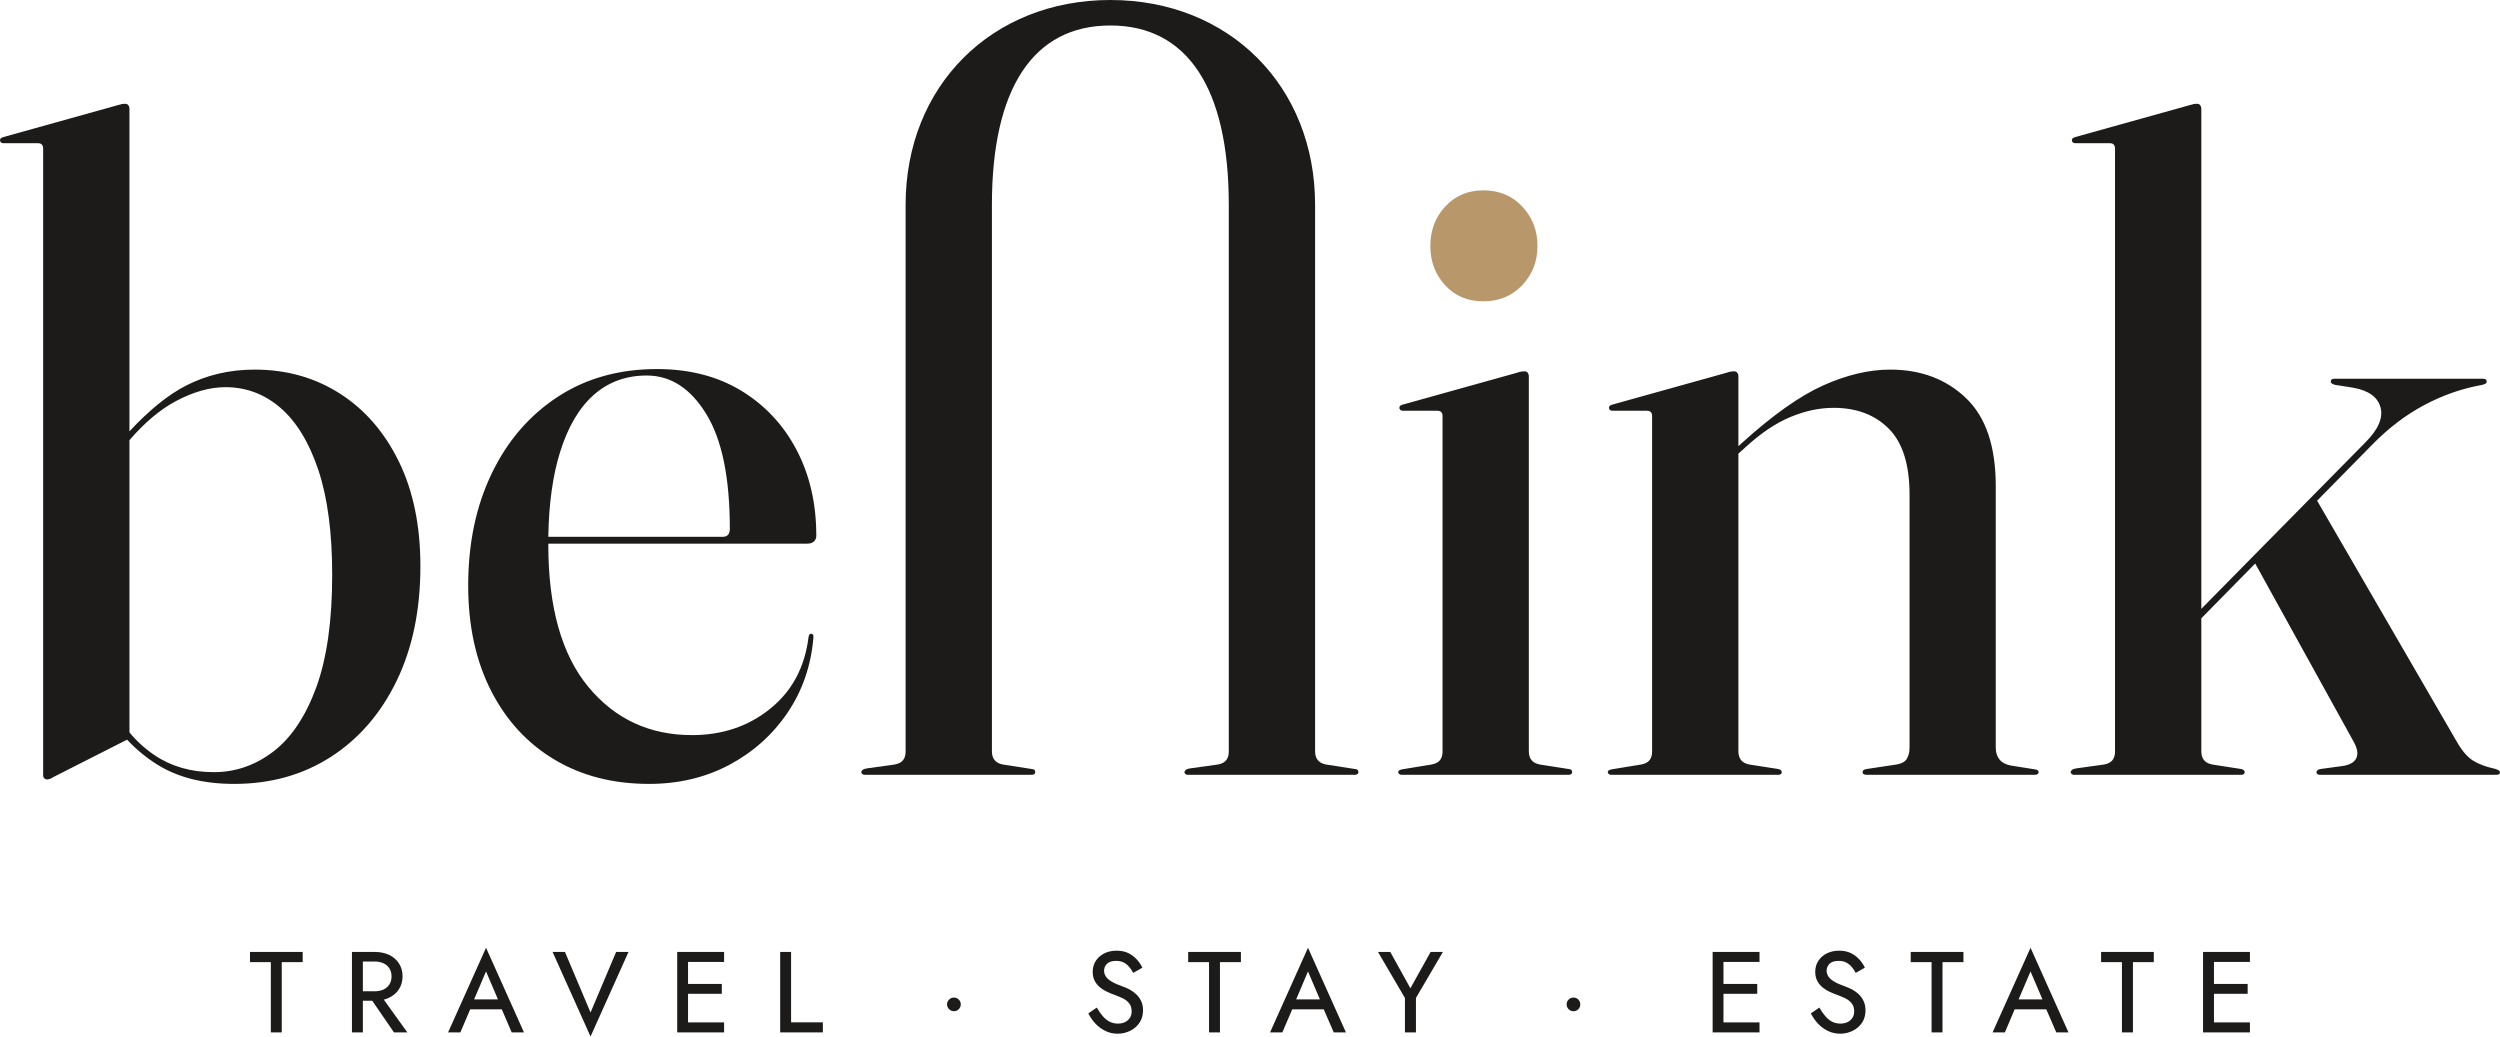
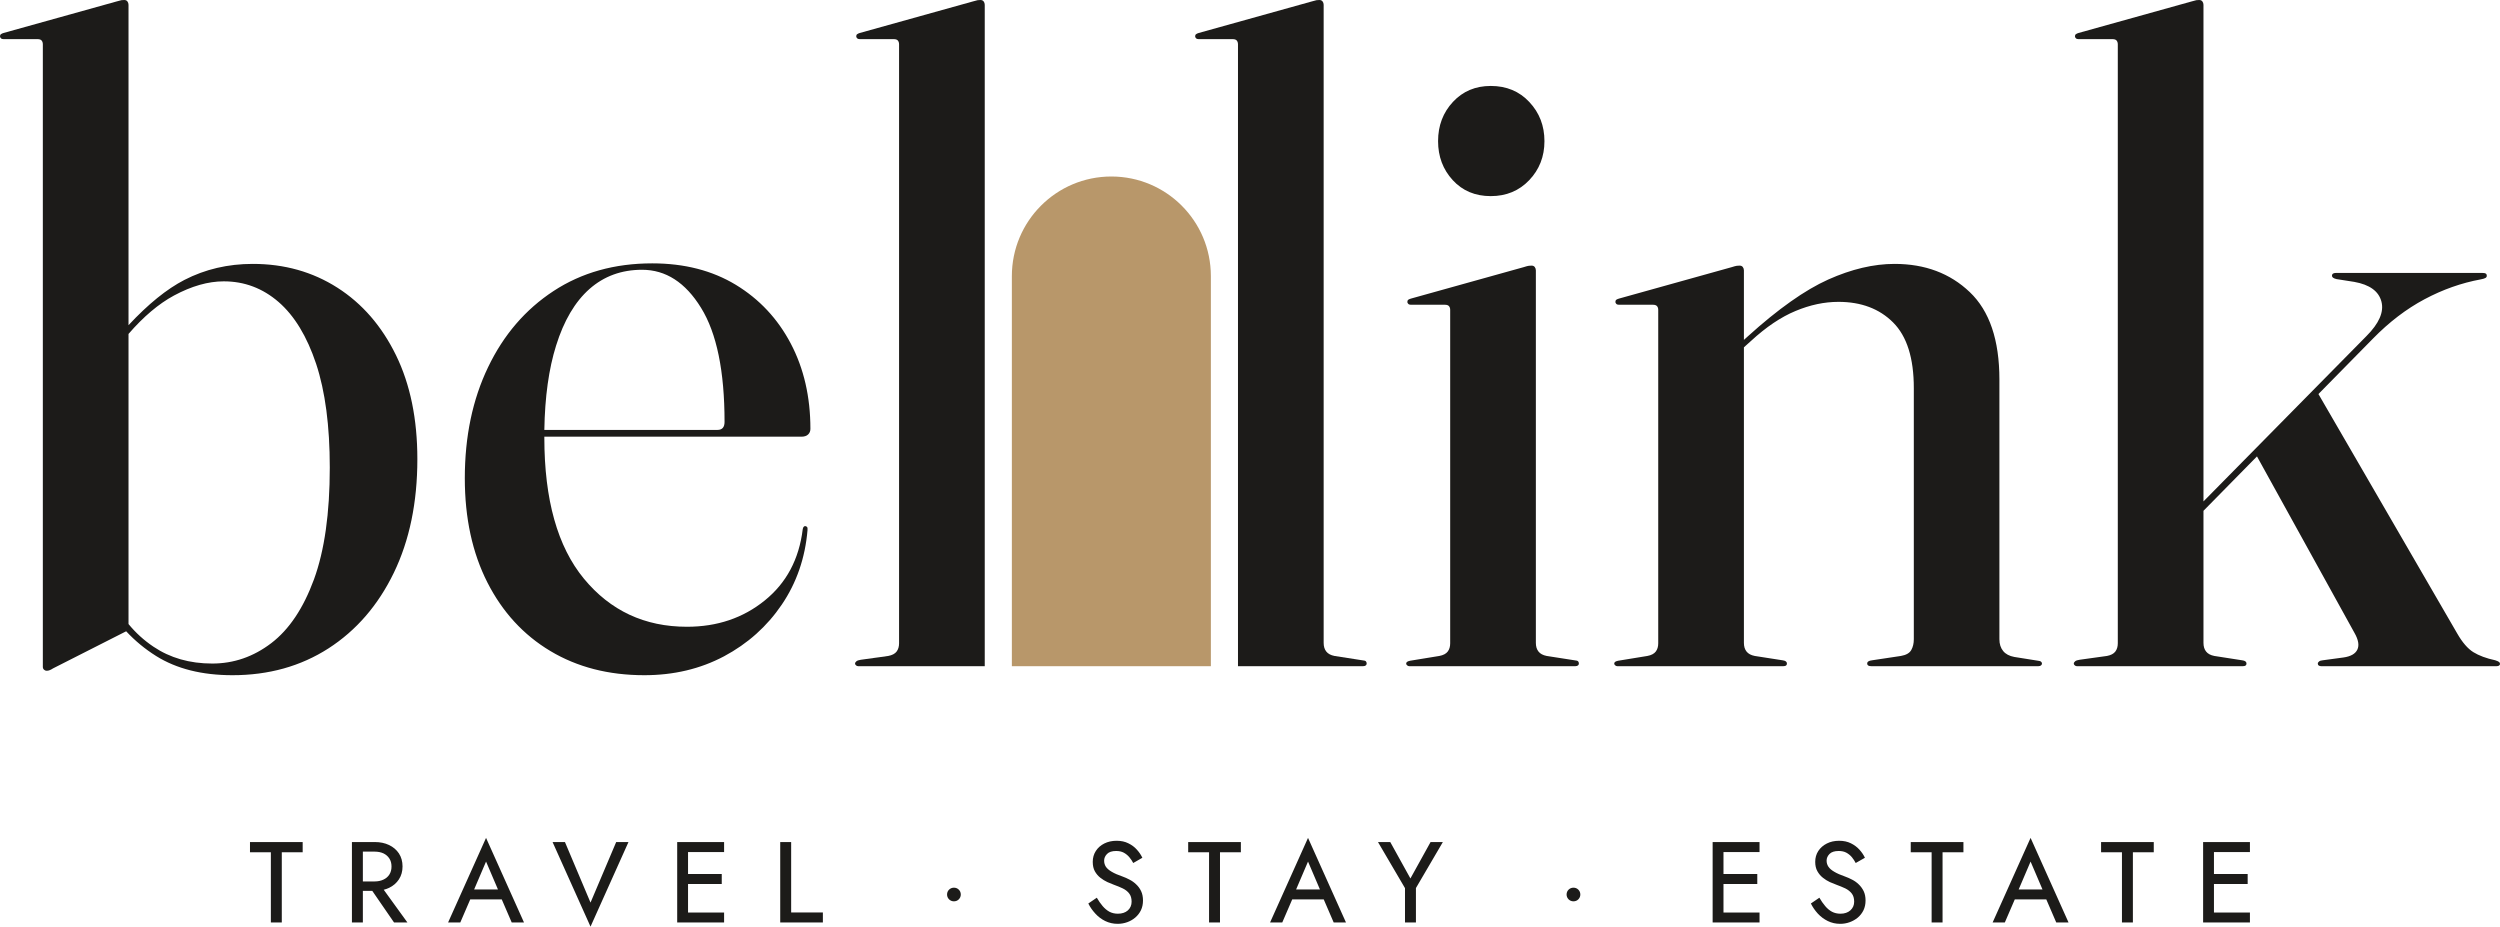
- <svg xmlns="http://www.w3.org/2000/svg" viewBox="0 -85.11 274.62 113.86" width="274.62" height="113.86" role="img" aria-label="bellink">
-   <path fill="#1C1B19" d="M14.22 -73.18V-37.73Q17.48 -41.23 20.41 -42.74Q23.85 -44.51 27.97 -44.51Q33.21 -44.51 37.33 -41.88Q41.45 -39.25 43.82 -34.4Q46.18 -29.56 46.18 -22.91Q46.18 -15.72 43.58 -10.34Q40.97 -4.95 36.35 -1.97Q31.73 1 25.72 1Q20.67 1 17.28 -1.12Q15.43 -2.28 13.96 -3.86L5.86 0.25Q5.7 0.36 5.53 0.43Q5.36 0.51 5.16 0.51Q5 0.51 4.87 0.39Q4.74 0.27 4.74 0.08V-68.8Q4.74 -69.06 4.61 -69.22Q4.48 -69.38 4.15 -69.38L0.38 -69.38Q0.19 -69.38 0.1 -69.48Q0 -69.57 0 -69.69Q0 -69.86 0.11 -69.93Q0.22 -70.01 0.39 -70.06L12.87 -73.54Q13.27 -73.66 13.43 -73.69Q13.58 -73.71 13.74 -73.71Q13.98 -73.71 14.1 -73.55Q14.22 -73.39 14.22 -73.18ZM227.79 0Q227.67 0 227.57 -0.09Q227.46 -0.17 227.46 -0.29Q227.46 -0.41 227.61 -0.54Q227.76 -0.66 228.11 -0.71L231.13 -1.13Q231.78 -1.25 232.06 -1.62Q232.33 -1.98 232.33 -2.53V-68.8Q232.33 -69.06 232.2 -69.22Q232.07 -69.38 231.74 -69.38L227.97 -69.38Q227.78 -69.38 227.69 -69.48Q227.59 -69.57 227.59 -69.69Q227.59 -69.86 227.7 -69.93Q227.81 -70.01 227.98 -70.06L240.46 -73.54Q240.86 -73.66 241.02 -73.69Q241.17 -73.71 241.33 -73.71Q241.57 -73.71 241.69 -73.55Q241.81 -73.39 241.81 -73.18V-18.23L259.83 -36.51Q261.95 -38.63 261.5 -40.34Q261.05 -42.06 258.5 -42.52L256.52 -42.83Q256.25 -42.9 256.14 -42.99Q256.03 -43.07 256.03 -43.2Q256.03 -43.36 256.15 -43.44Q256.27 -43.51 256.47 -43.51H272.66Q272.94 -43.51 273.05 -43.44Q273.16 -43.36 273.16 -43.2Q273.16 -43.05 273.02 -42.96Q272.88 -42.87 272.5 -42.8Q269.29 -42.21 266.27 -40.6Q263.25 -38.99 260.56 -36.24L254.53 -30.11L269.89 -3.61Q270.74 -2.13 271.67 -1.55Q272.61 -0.97 274.1 -0.65Q274.44 -0.54 274.53 -0.45Q274.62 -0.37 274.62 -0.24Q274.62 -0.15 274.53 -0.08Q274.45 0 274.26 0H254.82Q254.67 0 254.57 -0.07Q254.46 -0.14 254.46 -0.29Q254.46 -0.41 254.6 -0.52Q254.74 -0.63 255 -0.65L257.29 -0.96Q258.51 -1.13 258.84 -1.84Q259.17 -2.54 258.52 -3.68L247.73 -23.21L241.81 -17.19V-2.58Q241.81 -1.98 242.1 -1.62Q242.39 -1.25 243.01 -1.13L246.09 -0.65Q246.57 -0.59 246.57 -0.29Q246.57 0 246.19 0ZM89.67 -26.26Q89.67 -25.87 89.41 -25.63Q89.16 -25.39 88.66 -25.39H60.23Q60.23 -25.34 60.23 -25.28Q60.23 -14.99 64.61 -9.68Q69 -4.36 76.01 -4.36Q81.03 -4.36 84.62 -7.27Q88.21 -10.17 88.82 -15.15Q88.85 -15.35 88.93 -15.42Q89.02 -15.5 89.07 -15.5Q89.19 -15.5 89.29 -15.41Q89.38 -15.32 89.35 -15.05Q88.96 -10.44 86.51 -6.82Q84.05 -3.19 80.11 -1.09Q76.17 1 71.29 1Q65.36 1 60.89 -1.68Q56.43 -4.35 53.93 -9.26Q51.43 -14.18 51.43 -20.79Q51.43 -27.73 54.01 -33.09Q56.58 -38.45 61.25 -41.51Q65.92 -44.57 72.17 -44.57Q77.49 -44.57 81.41 -42.2Q85.33 -39.82 87.5 -35.69Q89.67 -31.56 89.67 -26.26ZM190.96 -43.79V-36.1L191.38 -36.48Q196.42 -41.04 200.29 -42.78Q204.16 -44.51 207.63 -44.51Q212.68 -44.51 215.95 -41.39Q219.23 -38.27 219.23 -31.72V-2.98Q219.23 -2.18 219.65 -1.67Q220.06 -1.17 220.88 -1.02L223.51 -0.6Q223.75 -0.58 223.84 -0.49Q223.94 -0.41 223.94 -0.29Q223.94 -0.17 223.84 -0.09Q223.75 0 223.55 0H205.04Q204.6 0 204.6 -0.29Q204.6 -0.59 205.14 -0.65L208.33 -1.13Q209.2 -1.28 209.48 -1.79Q209.76 -2.29 209.76 -2.98V-30.77Q209.76 -35.74 207.47 -38.03Q205.19 -40.31 201.42 -40.31Q199.08 -40.31 196.67 -39.3Q194.26 -38.3 191.75 -35.99L190.96 -35.28V-2.58Q190.96 -1.98 191.25 -1.62Q191.54 -1.25 192.16 -1.13L195.24 -0.65Q195.72 -0.59 195.72 -0.29Q195.72 0 195.34 0H176.94Q176.82 0 176.72 -0.09Q176.61 -0.17 176.61 -0.29Q176.61 -0.38 176.7 -0.47Q176.8 -0.55 177.04 -0.6L180.28 -1.13Q180.93 -1.25 181.21 -1.62Q181.48 -1.98 181.48 -2.53V-39.42Q181.48 -39.68 181.35 -39.83Q181.22 -39.99 180.89 -39.99H177.12Q176.93 -39.99 176.84 -40.09Q176.74 -40.19 176.74 -40.3Q176.74 -40.47 176.85 -40.55Q176.96 -40.62 177.13 -40.67L189.61 -44.15Q190.01 -44.28 190.17 -44.3Q190.32 -44.32 190.48 -44.32Q190.72 -44.32 190.84 -44.16Q190.96 -44 190.96 -43.79ZM14.22 -36.76V-4.66Q15.41 -3.21 16.97 -2.16Q19.74 -0.29 23.48 -0.29Q27.06 -0.29 30.02 -2.55Q32.98 -4.81 34.74 -9.6Q36.49 -14.4 36.49 -21.97Q36.49 -28.89 34.98 -33.45Q33.46 -38.01 30.82 -40.3Q28.18 -42.58 24.76 -42.58Q22.17 -42.58 19.25 -41.01Q16.7 -39.63 14.22 -36.76ZM167.94 -43.79V-2.58Q167.94 -1.98 168.23 -1.62Q168.52 -1.25 169.14 -1.13L172.22 -0.65Q172.51 -0.63 172.61 -0.54Q172.7 -0.44 172.7 -0.29Q172.7 -0.17 172.61 -0.09Q172.51 0 172.32 0H153.92Q153.8 0 153.7 -0.09Q153.59 -0.17 153.59 -0.29Q153.59 -0.38 153.68 -0.47Q153.78 -0.55 154.02 -0.6L157.26 -1.13Q157.91 -1.25 158.19 -1.62Q158.46 -1.98 158.46 -2.53V-39.42Q158.46 -39.68 158.33 -39.83Q158.2 -39.99 157.87 -39.99H154.1Q153.91 -39.99 153.82 -40.09Q153.72 -40.19 153.72 -40.3Q153.72 -40.47 153.83 -40.55Q153.94 -40.62 154.11 -40.67L166.59 -44.15Q166.99 -44.28 167.15 -44.3Q167.3 -44.32 167.46 -44.32Q167.7 -44.32 167.82 -44.16Q167.94 -44 167.94 -43.79ZM79.38 -26.14Q80.17 -26.14 80.17 -27.02Q80.17 -35.45 77.57 -39.65Q74.98 -43.86 71.04 -43.86Q67.64 -43.86 65.23 -41.74Q62.82 -39.61 61.53 -35.47Q60.32 -31.62 60.23 -26.14H79.38Z" />
-   <path fill="#1C1B19" d="M134.98 -62.62C134.98 -75.42 130.43 -82.31 121.97 -82.31C113.51 -82.31 108.96 -75.42 108.96 -62.62V-2.58Q108.96 -1.98 109.25 -1.62Q109.54 -1.25 110.16 -1.13L113.24 -0.65Q113.53 -0.63 113.63 -0.54Q113.72 -0.44 113.72 -0.29Q113.72 -0.17 113.63 -0.09Q113.53 0 113.34 0H94.94Q94.82 0 94.72 -0.09Q94.61 -0.17 94.61 -0.29Q94.61 -0.41 94.76 -0.54Q94.91 -0.66 95.26 -0.71L98.28 -1.13Q98.93 -1.25 99.21 -1.62Q99.48 -1.98 99.48 -2.53V-62.62C99.48 -75.66 108.93 -85.11 121.97 -85.11C135.02 -85.11 144.46 -75.66 144.46 -62.62V-2.58Q144.46 -1.98 144.75 -1.62Q145.04 -1.25 145.66 -1.13L148.74 -0.65Q149.03 -0.63 149.13 -0.54Q149.22 -0.44 149.22 -0.29Q149.22 -0.17 149.13 -0.09Q149.03 0 148.84 0H130.44Q130.32 0 130.22 -0.09Q130.11 -0.17 130.11 -0.29Q130.11 -0.41 130.26 -0.54Q130.41 -0.66 130.76 -0.71L133.78 -1.13Q134.43 -1.25 134.71 -1.62Q134.98 -1.98 134.98 -2.53Z" />
-   <path fill="#B8976A" d="M162.95 -52.01Q160.36 -52.01 158.74 -53.78Q157.12 -55.55 157.12 -58.09Q157.12 -60.67 158.77 -62.44Q160.41 -64.2 162.95 -64.2Q165.56 -64.2 167.22 -62.42Q168.89 -60.64 168.89 -58.09Q168.89 -55.55 167.21 -53.78Q165.53 -52.01 162.95 -52.01Z" />
-   <path fill="#1C1B19" d="M38.66 19.46H41.16Q42.05 19.46 42.74 19.78Q43.43 20.11 43.82 20.71Q44.22 21.31 44.22 22.14Q44.22 22.95 43.82 23.56Q43.43 24.16 42.74 24.49Q42.46 24.62 42.16 24.7L44.75 28.3H43.28L40.89 24.82H39.86V28.3H38.66ZM55.12 25.76H51.65L50.57 28.3H49.22L53.39 19L57.56 28.3H56.21L55.12 25.76ZM145.41 25.76H141.95L140.86 28.3H139.51L143.68 19L147.85 28.3H146.51L145.41 25.76ZM224.78 25.76H221.31L220.23 28.3H218.88L223.05 19L227.22 28.3H225.88L224.78 25.76ZM242 19.46H247.15V20.56H243.2V22.97H246.9V24.06H243.2V27.2H247.15V28.3H242ZM74.39 19.46H79.54V20.56H75.58V22.97H79.29V24.06H75.58V27.2H79.54V28.3H74.39ZM188.13 19.46H193.28V20.56H189.32V22.97H193.03V24.06H189.32V27.2H193.28V28.3H188.13ZM120.48 25.57Q120.78 26.09 121.12 26.49Q121.45 26.89 121.87 27.11Q122.28 27.33 122.8 27.33Q123.48 27.33 123.89 26.96Q124.31 26.59 124.31 26.01Q124.31 25.44 124.04 25.11Q123.78 24.77 123.33 24.55Q122.89 24.34 122.37 24.15Q122.04 24.04 121.64 23.85Q121.23 23.67 120.87 23.38Q120.5 23.09 120.27 22.67Q120.03 22.25 120.03 21.63Q120.03 20.96 120.37 20.44Q120.71 19.91 121.3 19.62Q121.9 19.32 122.66 19.32Q123.4 19.32 123.95 19.59Q124.5 19.87 124.88 20.29Q125.27 20.72 125.49 21.19L124.48 21.76Q124.31 21.43 124.06 21.13Q123.81 20.82 123.46 20.63Q123.1 20.44 122.61 20.44Q121.92 20.44 121.6 20.76Q121.28 21.09 121.28 21.51Q121.28 21.86 121.48 22.16Q121.67 22.46 122.12 22.72Q122.57 22.99 123.32 23.25Q123.69 23.38 124.08 23.58Q124.47 23.79 124.8 24.1Q125.14 24.41 125.35 24.85Q125.56 25.28 125.56 25.88Q125.56 26.47 125.33 26.95Q125.1 27.42 124.71 27.75Q124.31 28.09 123.81 28.26Q123.32 28.44 122.77 28.44Q122.04 28.44 121.41 28.13Q120.78 27.82 120.31 27.31Q119.84 26.79 119.55 26.21ZM199.85 25.57Q200.15 26.09 200.49 26.49Q200.82 26.89 201.23 27.11Q201.65 27.33 202.17 27.33Q202.85 27.33 203.26 26.96Q203.68 26.59 203.68 26.01Q203.68 25.44 203.41 25.11Q203.14 24.77 202.7 24.55Q202.26 24.34 201.74 24.15Q201.41 24.04 201.01 23.85Q200.6 23.67 200.24 23.38Q199.87 23.09 199.64 22.67Q199.4 22.25 199.4 21.63Q199.4 20.96 199.74 20.44Q200.08 19.91 200.67 19.62Q201.27 19.32 202.03 19.32Q202.77 19.32 203.32 19.59Q203.87 19.87 204.25 20.29Q204.64 20.72 204.85 21.19L203.85 21.76Q203.68 21.43 203.43 21.13Q203.18 20.82 202.82 20.63Q202.47 20.44 201.98 20.44Q201.29 20.44 200.97 20.76Q200.65 21.09 200.65 21.51Q200.65 21.86 200.85 22.16Q201.04 22.46 201.49 22.72Q201.94 22.99 202.69 23.25Q203.05 23.38 203.45 23.58Q203.84 23.79 204.17 24.1Q204.5 24.41 204.71 24.85Q204.92 25.28 204.92 25.88Q204.92 26.47 204.7 26.95Q204.47 27.42 204.08 27.75Q203.68 28.09 203.18 28.26Q202.68 28.44 202.14 28.44Q201.41 28.44 200.78 28.13Q200.15 27.82 199.68 27.31Q199.21 26.79 198.92 26.21ZM64.87 26.11 67.68 19.46H69.04L64.87 28.75L60.7 19.46H62.06ZM157.15 19.46H158.5L155.54 24.51V28.3H154.33V24.52L151.37 19.46H152.72L154.93 23.45ZM130.52 20.58V19.46H136.31V20.58H134.01V28.3H132.81V20.58ZM230.8 20.58V19.46H236.59V20.58H234.3V28.3H233.09V20.58ZM27.46 20.58V19.46H33.25V20.58H30.95V28.3H29.75V20.58ZM209.89 20.58V19.46H215.68V20.58H213.38V28.3H212.18V20.58ZM85.7 19.46H86.9V27.19H90.39V28.3H85.7ZM39.86 23.78H41.14Q41.69 23.78 42.12 23.59Q42.54 23.4 42.77 23.03Q43.01 22.67 43.01 22.15Q43.01 21.62 42.77 21.26Q42.54 20.9 42.12 20.7Q41.69 20.51 41.14 20.51H39.86V23.78ZM143.68 21.6 142.38 24.67H144.99ZM53.39 21.6 52.08 24.67H54.7ZM223.05 21.6 221.74 24.67H224.36ZM104.03 25.22Q104.03 24.91 104.26 24.69Q104.48 24.47 104.79 24.47Q105.1 24.47 105.32 24.69Q105.54 24.91 105.54 25.22Q105.54 25.52 105.32 25.75Q105.1 25.97 104.79 25.97Q104.48 25.97 104.26 25.75Q104.03 25.52 104.03 25.22ZM172.09 25.22Q172.09 24.91 172.31 24.69Q172.53 24.47 172.84 24.47Q173.16 24.47 173.38 24.69Q173.59 24.91 173.59 25.22Q173.59 25.52 173.38 25.75Q173.16 25.97 172.84 25.97Q172.53 25.97 172.31 25.75Q172.09 25.52 172.09 25.22Z" />
+ <svg xmlns="http://www.w3.org/2000/svg" viewBox="0 -73.71 276.62 102.53" width="276.62" height="102.53" role="img" aria-label="bellink">
+   <path fill="#1C1B19" d="M14.22 -73.18V-37.73Q17.48 -41.23 20.41 -42.74Q23.85 -44.51 27.97 -44.51Q33.21 -44.51 37.33 -41.88Q41.45 -39.25 43.82 -34.4Q46.18 -29.56 46.18 -22.91Q46.18 -15.72 43.58 -10.34Q40.97 -4.95 36.35 -1.97Q31.73 1 25.72 1Q20.67 1 17.28 -1.12Q15.43 -2.28 13.96 -3.86L5.86 0.25Q5.7 0.36 5.53 0.43Q5.36 0.51 5.16 0.51Q5 0.51 4.87 0.39Q4.74 0.27 4.74 0.08V-68.8Q4.74 -69.06 4.61 -69.22Q4.48 -69.38 4.15 -69.38L0.38 -69.38Q0.19 -69.38 0.1 -69.48Q0 -69.57 0 -69.69Q0 -69.86 0.11 -69.93Q0.22 -70.01 0.39 -70.06L12.87 -73.54Q13.27 -73.66 13.43 -73.69Q13.58 -73.71 13.74 -73.71Q13.98 -73.71 14.1 -73.55Q14.22 -73.39 14.22 -73.18ZM229.79 0Q229.67 0 229.57 -0.09Q229.46 -0.17 229.46 -0.29Q229.46 -0.41 229.61 -0.54Q229.76 -0.66 230.11 -0.71L233.13 -1.13Q233.78 -1.25 234.06 -1.62Q234.33 -1.98 234.33 -2.53V-68.8Q234.33 -69.06 234.2 -69.22Q234.07 -69.38 233.74 -69.38L229.97 -69.38Q229.78 -69.38 229.69 -69.48Q229.59 -69.57 229.59 -69.69Q229.59 -69.86 229.7 -69.93Q229.81 -70.01 229.98 -70.06L242.46 -73.54Q242.86 -73.66 243.02 -73.69Q243.17 -73.71 243.33 -73.71Q243.57 -73.71 243.69 -73.55Q243.81 -73.39 243.81 -73.18V-18.23L261.83 -36.51Q263.95 -38.63 263.5 -40.34Q263.05 -42.06 260.5 -42.52L258.52 -42.83Q258.25 -42.9 258.14 -42.99Q258.03 -43.07 258.03 -43.2Q258.03 -43.36 258.15 -43.44Q258.27 -43.51 258.47 -43.51H274.66Q274.94 -43.51 275.05 -43.44Q275.16 -43.36 275.16 -43.2Q275.16 -43.05 275.02 -42.96Q274.88 -42.87 274.5 -42.8Q271.29 -42.21 268.27 -40.6Q265.25 -38.99 262.56 -36.24L256.53 -30.11L271.89 -3.61Q272.74 -2.13 273.67 -1.55Q274.61 -0.97 276.1 -0.65Q276.44 -0.54 276.53 -0.45Q276.62 -0.37 276.62 -0.24Q276.62 -0.15 276.53 -0.08Q276.45 0 276.26 0H256.82Q256.67 0 256.57 -0.07Q256.46 -0.14 256.46 -0.29Q256.46 -0.41 256.6 -0.52Q256.74 -0.63 257 -0.65L259.29 -0.96Q260.51 -1.13 260.84 -1.84Q261.17 -2.54 260.52 -3.68L249.73 -23.21L243.81 -17.19V-2.58Q243.81 -1.98 244.1 -1.62Q244.39 -1.25 245.01 -1.13L248.09 -0.65Q248.57 -0.59 248.57 -0.29Q248.57 0 248.19 0ZM89.67 -26.26Q89.67 -25.87 89.41 -25.63Q89.16 -25.39 88.66 -25.39H60.23Q60.23 -25.34 60.23 -25.28Q60.23 -14.99 64.61 -9.68Q69 -4.36 76.01 -4.36Q81.03 -4.36 84.62 -7.27Q88.21 -10.17 88.82 -15.15Q88.85 -15.35 88.93 -15.42Q89.02 -15.5 89.07 -15.5Q89.19 -15.5 89.29 -15.41Q89.38 -15.32 89.35 -15.05Q88.96 -10.44 86.51 -6.82Q84.05 -3.19 80.11 -1.09Q76.17 1 71.29 1Q65.36 1 60.89 -1.68Q56.43 -4.35 53.93 -9.26Q51.43 -14.18 51.43 -20.79Q51.43 -27.73 54.01 -33.09Q56.58 -38.45 61.25 -41.51Q65.92 -44.57 72.17 -44.57Q77.49 -44.57 81.41 -42.2Q85.33 -39.82 87.5 -35.69Q89.67 -31.56 89.67 -26.26ZM192.96 -43.79V-36.1L193.38 -36.48Q198.42 -41.04 202.29 -42.78Q206.16 -44.51 209.63 -44.51Q214.68 -44.51 217.95 -41.39Q221.23 -38.27 221.23 -31.72V-2.98Q221.23 -2.18 221.65 -1.67Q222.06 -1.17 222.88 -1.02L225.51 -0.6Q225.75 -0.58 225.84 -0.49Q225.94 -0.41 225.94 -0.29Q225.94 -0.17 225.84 -0.09Q225.75 0 225.55 0H207.04Q206.6 0 206.6 -0.29Q206.6 -0.59 207.14 -0.65L210.33 -1.13Q211.2 -1.28 211.48 -1.79Q211.76 -2.29 211.76 -2.98V-30.77Q211.76 -35.74 209.47 -38.03Q207.19 -40.31 203.42 -40.31Q201.08 -40.31 198.67 -39.3Q196.26 -38.3 193.75 -35.99L192.96 -35.28V-2.58Q192.96 -1.98 193.25 -1.62Q193.54 -1.25 194.16 -1.13L197.24 -0.65Q197.72 -0.59 197.72 -0.29Q197.72 0 197.34 0H178.94Q178.82 0 178.72 -0.09Q178.61 -0.17 178.61 -0.29Q178.61 -0.38 178.7 -0.47Q178.8 -0.55 179.04 -0.6L182.28 -1.13Q182.93 -1.25 183.21 -1.62Q183.48 -1.98 183.48 -2.53V-39.42Q183.48 -39.68 183.35 -39.83Q183.22 -39.99 182.89 -39.99H179.12Q178.93 -39.99 178.84 -40.09Q178.74 -40.19 178.74 -40.3Q178.74 -40.47 178.85 -40.55Q178.96 -40.62 179.13 -40.67L191.61 -44.15Q192.01 -44.28 192.17 -44.3Q192.32 -44.32 192.48 -44.32Q192.72 -44.32 192.84 -44.16Q192.96 -44 192.96 -43.79ZM14.22 -36.76V-4.66Q15.41 -3.21 16.97 -2.16Q19.74 -0.29 23.48 -0.29Q27.06 -0.29 30.02 -2.55Q32.98 -4.81 34.74 -9.6Q36.49 -14.4 36.49 -21.97Q36.49 -28.89 34.98 -33.45Q33.46 -38.01 30.82 -40.3Q28.18 -42.58 24.76 -42.58Q22.17 -42.58 19.25 -41.01Q16.7 -39.63 14.22 -36.76ZM169.94 -43.79V-2.58Q169.94 -1.98 170.23 -1.62Q170.52 -1.25 171.14 -1.13L174.22 -0.65Q174.51 -0.63 174.61 -0.54Q174.7 -0.44 174.7 -0.29Q174.7 -0.17 174.61 -0.09Q174.51 0 174.32 0H155.92Q155.8 0 155.7 -0.09Q155.59 -0.17 155.59 -0.29Q155.59 -0.38 155.68 -0.47Q155.78 -0.55 156.02 -0.6L159.26 -1.13Q159.91 -1.25 160.19 -1.62Q160.46 -1.98 160.46 -2.53V-39.42Q160.46 -39.68 160.33 -39.83Q160.2 -39.99 159.87 -39.99H156.1Q155.91 -39.99 155.82 -40.09Q155.72 -40.19 155.72 -40.3Q155.72 -40.47 155.83 -40.55Q155.94 -40.62 156.11 -40.67L168.59 -44.15Q168.99 -44.28 169.15 -44.3Q169.3 -44.32 169.46 -44.32Q169.7 -44.32 169.82 -44.16Q169.94 -44 169.94 -43.79ZM79.38 -26.14Q80.17 -26.14 80.17 -27.02Q80.17 -35.45 77.57 -39.65Q74.98 -43.86 71.04 -43.86Q67.64 -43.86 65.23 -41.74Q62.82 -39.61 61.53 -35.47Q60.32 -31.62 60.23 -26.14H79.38ZM164.95 -52.01Q162.36 -52.01 160.74 -53.78Q159.12 -55.55 159.12 -58.09Q159.12 -60.67 160.77 -62.44Q162.41 -64.2 164.95 -64.2Q167.56 -64.2 169.22 -62.42Q170.89 -60.64 170.89 -58.09Q170.89 -55.55 169.21 -53.78Q167.53 -52.01 164.95 -52.01Z" />
+   <path fill="#1C1B19" d="M108.96 -73.18V0H94.94Q94.82 0 94.72 -0.09Q94.61 -0.17 94.61 -0.29Q94.61 -0.41 94.76 -0.54Q94.91 -0.66 95.26 -0.71L98.28 -1.13Q98.93 -1.25 99.21 -1.62Q99.48 -1.98 99.48 -2.53V-68.8Q99.48 -69.06 99.35 -69.22Q99.22 -69.38 98.89 -69.38L95.12 -69.38Q94.93 -69.38 94.84 -69.48Q94.74 -69.57 94.74 -69.69Q94.74 -69.86 94.85 -69.93Q94.96 -70.01 95.13 -70.06L107.61 -73.54Q108.01 -73.66 108.17 -73.69Q108.32 -73.71 108.48 -73.71Q108.72 -73.71 108.84 -73.55Q108.96 -73.39 108.96 -73.18ZM146.46 -73.18V-2.58Q146.46 -1.98 146.75 -1.62Q147.04 -1.25 147.66 -1.13L150.74 -0.65Q151.03 -0.63 151.13 -0.54Q151.22 -0.44 151.22 -0.29Q151.22 -0.17 151.13 -0.09Q151.03 0 150.84 0H136.98V-68.8Q136.98 -69.06 136.85 -69.22Q136.72 -69.38 136.39 -69.38L132.62 -69.38Q132.43 -69.38 132.34 -69.48Q132.24 -69.57 132.24 -69.69Q132.24 -69.86 132.35 -69.93Q132.46 -70.01 132.63 -70.06L145.11 -73.54Q145.51 -73.66 145.67 -73.69Q145.82 -73.71 145.98 -73.71Q146.22 -73.71 146.34 -73.55Q146.46 -73.39 146.46 -73.18Z" />
+   <path fill="#B8976A" d="M111.96 0V-43.16C111.96 -49.25 116.89 -54.18 122.97 -54.18C129.05 -54.18 133.98 -49.25 133.98 -43.16V0Z" />
+   <path fill="#1C1B19" d="M38.94 19.46H41.46Q42.36 19.46 43.05 19.79Q43.74 20.12 44.14 20.72Q44.54 21.33 44.54 22.16Q44.54 22.98 44.14 23.59Q43.74 24.2 43.05 24.53Q42.77 24.66 42.46 24.74L45.08 28.36H43.6L41.19 24.86H40.15V28.36H38.94ZM55.52 25.81H52.03L50.93 28.36H49.58L53.78 19L57.98 28.36H56.62L55.52 25.81ZM146.47 25.81H142.98L141.88 28.36H140.53L144.73 19L148.93 28.36H147.57L146.47 25.81ZM226.42 25.81H222.93L221.83 28.36H220.48L224.68 19L228.88 28.36H227.52L226.42 25.81ZM243.77 19.46H248.95V20.57H244.97V23H248.7V24.1H244.97V27.26H248.95V28.36H243.77ZM74.93 19.46H80.12V20.57H76.13V23H79.86V24.1H76.13V27.26H80.12V28.36H74.93ZM189.5 19.46H194.69V20.57H190.7V23H194.44V24.1H190.7V27.26H194.69V28.36H189.5ZM121.36 25.62Q121.66 26.14 122 26.54Q122.34 26.94 122.75 27.17Q123.17 27.39 123.69 27.39Q124.38 27.39 124.8 27.02Q125.21 26.64 125.21 26.06Q125.21 25.49 124.94 25.15Q124.68 24.81 124.23 24.59Q123.79 24.38 123.26 24.19Q122.93 24.07 122.53 23.89Q122.12 23.7 121.75 23.41Q121.38 23.12 121.14 22.69Q120.91 22.27 120.91 21.65Q120.91 20.98 121.25 20.45Q121.59 19.92 122.19 19.62Q122.79 19.32 123.55 19.32Q124.3 19.32 124.85 19.6Q125.41 19.87 125.79 20.3Q126.18 20.73 126.4 21.2L125.39 21.78Q125.22 21.45 124.96 21.14Q124.71 20.84 124.35 20.64Q124 20.45 123.5 20.45Q122.81 20.45 122.49 20.78Q122.17 21.11 122.17 21.52Q122.17 21.89 122.36 22.19Q122.56 22.49 123.01 22.75Q123.46 23.02 124.22 23.28Q124.59 23.41 124.98 23.62Q125.38 23.82 125.71 24.14Q126.05 24.45 126.26 24.89Q126.47 25.33 126.47 25.93Q126.47 26.53 126.24 27.01Q126.01 27.48 125.61 27.82Q125.22 28.15 124.72 28.33Q124.21 28.51 123.67 28.51Q122.93 28.51 122.29 28.2Q121.66 27.89 121.19 27.37Q120.71 26.85 120.42 26.26ZM201.31 25.62Q201.61 26.14 201.95 26.54Q202.28 26.94 202.7 27.17Q203.12 27.39 203.64 27.39Q204.32 27.39 204.74 27.02Q205.16 26.64 205.16 26.06Q205.16 25.49 204.89 25.15Q204.62 24.81 204.18 24.59Q203.73 24.38 203.21 24.19Q202.88 24.07 202.47 23.89Q202.06 23.7 201.7 23.41Q201.33 23.12 201.09 22.69Q200.85 22.27 200.85 21.65Q200.85 20.98 201.19 20.45Q201.54 19.92 202.14 19.62Q202.73 19.32 203.5 19.32Q204.24 19.32 204.8 19.6Q205.35 19.87 205.74 20.3Q206.13 20.73 206.35 21.2L205.33 21.78Q205.16 21.45 204.91 21.14Q204.66 20.84 204.3 20.64Q203.95 20.45 203.45 20.45Q202.75 20.45 202.43 20.78Q202.11 21.11 202.11 21.52Q202.11 21.89 202.31 22.19Q202.51 22.49 202.96 22.75Q203.41 23.02 204.16 23.28Q204.53 23.41 204.93 23.62Q205.33 23.82 205.66 24.14Q205.99 24.45 206.21 24.89Q206.42 25.33 206.42 25.93Q206.42 26.53 206.19 27.01Q205.96 27.48 205.56 27.82Q205.16 28.15 204.66 28.33Q204.16 28.51 203.62 28.51Q202.87 28.51 202.24 28.2Q201.61 27.89 201.13 27.37Q200.66 26.85 200.37 26.26ZM65.34 26.16 68.18 19.46H69.54L65.34 28.82L61.14 19.46H62.51ZM158.29 19.46H159.65L156.67 24.55V28.36H155.46V24.56L152.47 19.46H153.83L156.06 23.49ZM131.47 20.59V19.46H137.3V20.59H134.99V28.36H133.78V20.59ZM232.48 20.59V19.46H238.31V20.59H236V28.36H234.79V20.59ZM27.66 20.59V19.46H33.49V20.59H31.18V28.36H29.97V20.59ZM211.42 20.59V19.46H217.25V20.59H214.94V28.36H213.73V20.59ZM86.33 19.46H87.54V27.25H91.05V28.36H86.33ZM40.15 23.82H41.44Q42 23.82 42.42 23.62Q42.84 23.43 43.08 23.06Q43.32 22.69 43.32 22.17Q43.32 21.64 43.08 21.28Q42.84 20.91 42.42 20.71Q42 20.52 41.44 20.52H40.15V23.82ZM144.73 21.62 143.41 24.71H146.05ZM53.78 21.62 52.46 24.71H55.1ZM224.68 21.62 223.36 24.71H226ZM104.79 25.27Q104.79 24.95 105.01 24.73Q105.24 24.51 105.55 24.51Q105.87 24.51 106.09 24.73Q106.31 24.95 106.31 25.27Q106.31 25.57 106.09 25.8Q105.87 26.02 105.55 26.02Q105.24 26.02 105.01 25.8Q104.79 25.57 104.79 25.27ZM173.34 25.27Q173.34 24.95 173.56 24.73Q173.79 24.51 174.1 24.51Q174.42 24.51 174.64 24.73Q174.86 24.95 174.86 25.27Q174.86 25.57 174.64 25.8Q174.42 26.02 174.1 26.02Q173.79 26.02 173.56 25.8Q173.34 25.57 173.34 25.27Z" />
</svg>
